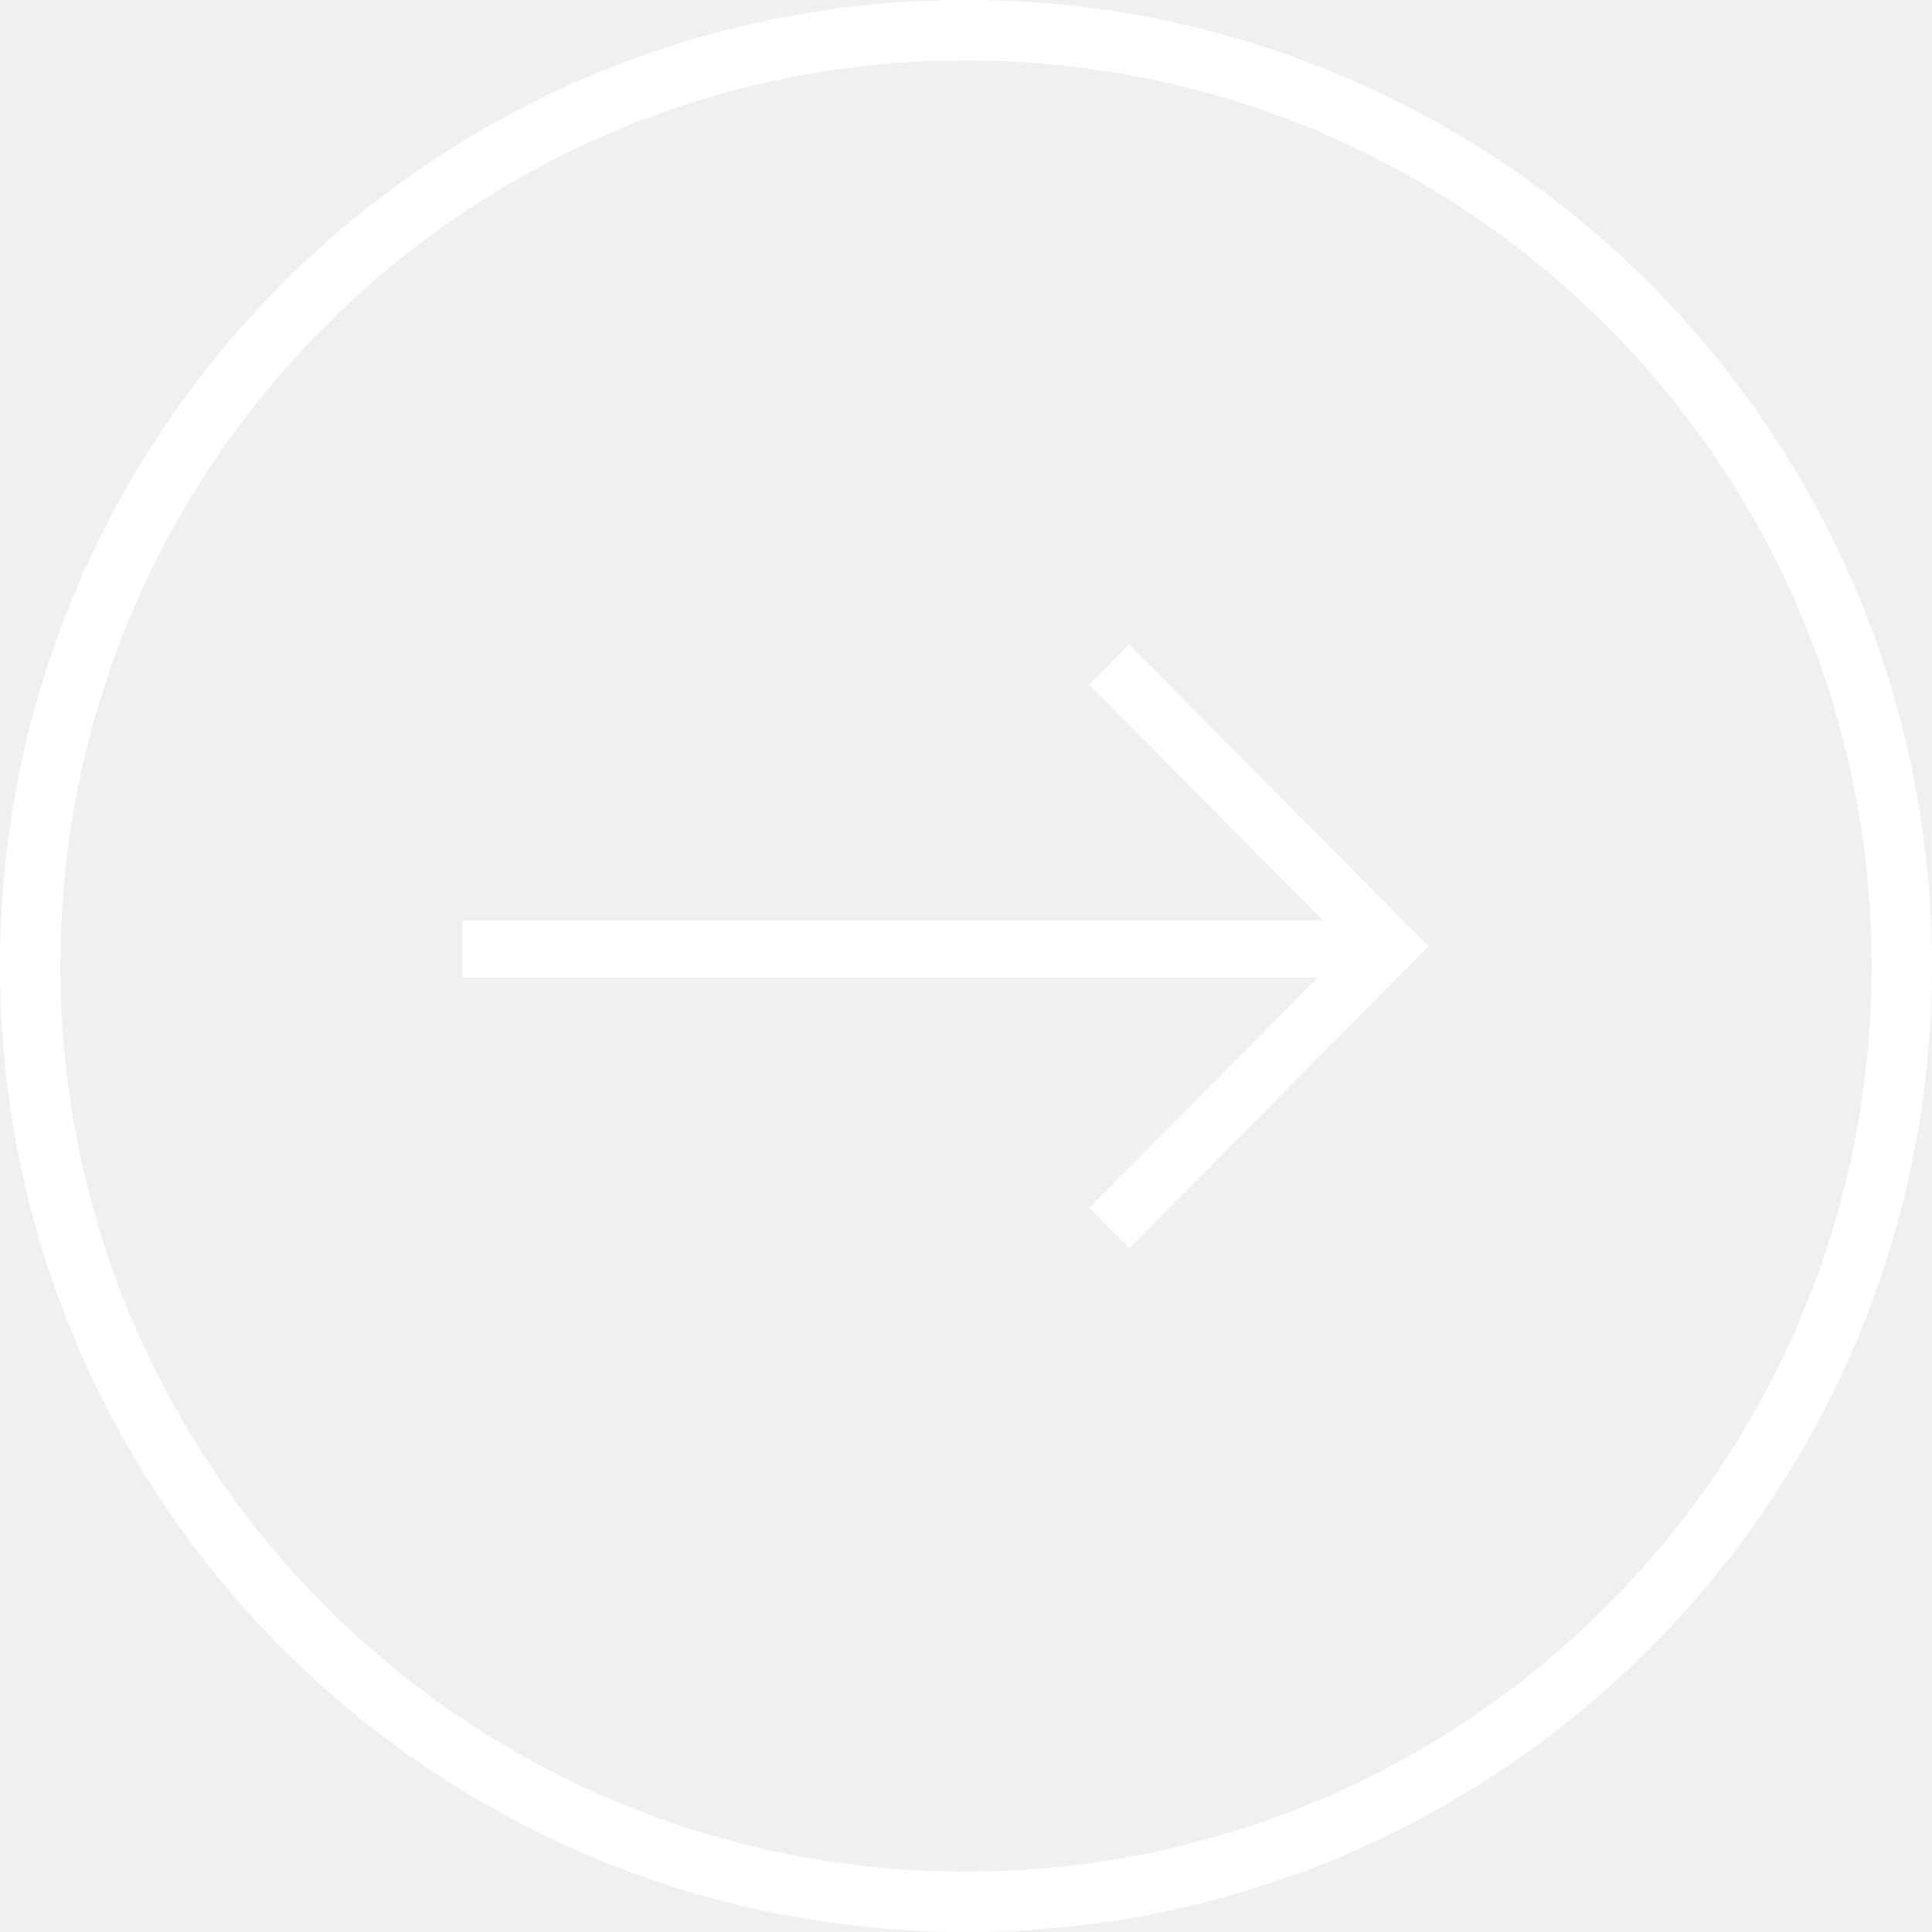
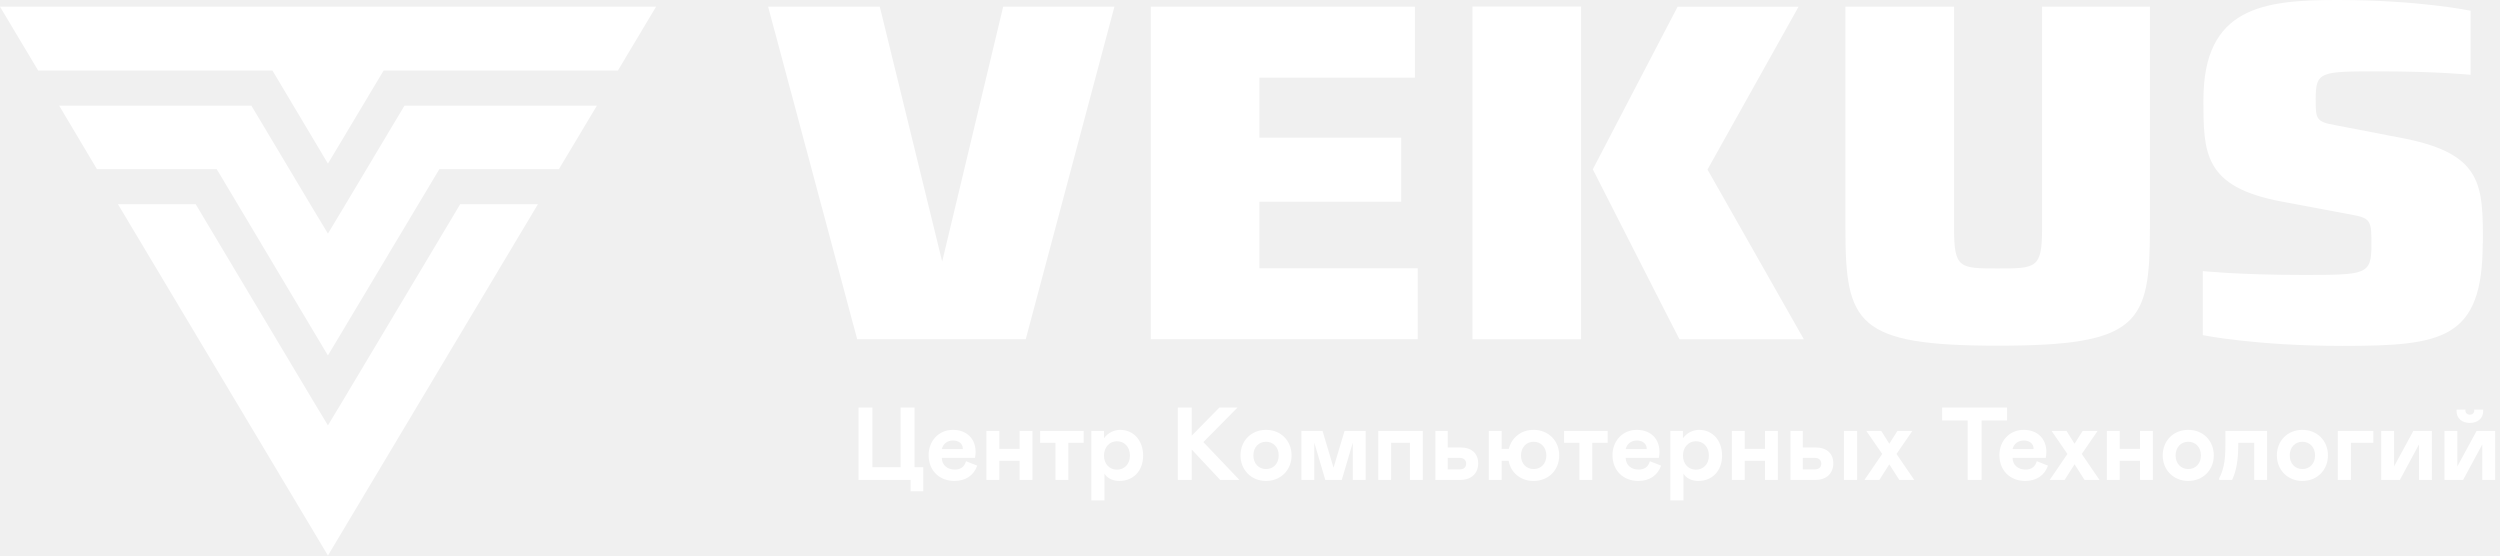
- <svg xmlns="http://www.w3.org/2000/svg" width="32" height="32" viewBox="0 0 32 32" fill="none">
-   <circle cx="16" cy="16" r="15.5" stroke="white" />
-   <path d="M21.919 15.25L18.041 11.341L18.702 10.674L23.663 15.674L18.702 20.674L18.041 20.007L21.826 16.193L7.655 16.193V15.25L21.919 15.25Z" fill="white" />
+ <svg xmlns="http://www.w3.org/2000/svg" width="108" height="24" viewBox="0 0 108 24" fill="none">
+   <path fill-rule="evenodd" clip-rule="evenodd" d="M26.693 3.048L28.342 0.289H0L1.649 3.048H11.314H11.768L11.995 3.425L14.167 7.069L16.347 3.425L16.574 3.048H17.019H26.693Z" fill="white" />
+   <path fill-rule="evenodd" clip-rule="evenodd" d="M24.146 7.306L25.786 4.564H17.473L14.847 8.961L14.166 10.091L13.486 8.961L10.86 4.564H2.556L4.187 7.306H8.906H9.36L9.587 7.683L14.166 15.356L18.755 7.683L18.982 7.306H19.427H24.146Z" fill="white" />
+   <path fill-rule="evenodd" clip-rule="evenodd" d="M14.167 24L23.239 8.82H19.881L14.847 17.247L14.167 18.376L13.486 17.247L8.453 8.82H5.095L14.167 24Z" fill="white" />
+   <path fill-rule="evenodd" clip-rule="evenodd" d="M48.143 0.289H43.337L40.702 11.299L38.007 0.289H33.183L37.03 14.654H44.313L48.143 0.289Z" fill="white" />
+   <path fill-rule="evenodd" clip-rule="evenodd" d="M61.246 14.654V11.588H54.407V8.715H60.531V5.947H54.407V3.355H61.124V0.289H49.714V14.654H61.246Z" fill="white" />
+   <path fill-rule="evenodd" clip-rule="evenodd" d="M77.925 14.655L73.764 7.324L77.698 0.29H72.473L71.81 1.56L68.809 7.315L71.941 13.464L72.552 14.655H77.925ZM68.303 0.281H63.61V14.655H68.303V0.29V0.281Z" fill="white" />
+   <path fill-rule="evenodd" clip-rule="evenodd" d="M92.876 9.863V0.289H88.218V9.863C88.218 11.597 87.965 11.597 86.308 11.597C84.65 11.597 84.415 11.597 84.415 9.863V0.289H79.722V9.863C79.722 13.979 80.193 14.934 86.308 14.934C92.423 14.934 92.876 13.979 92.876 9.863Z" fill="white" />
+   <path fill-rule="evenodd" clip-rule="evenodd" d="M107.261 10.493C107.261 8.023 107.261 6.666 103.903 5.991L100.867 5.404C100.038 5.255 100.038 5.133 100.038 4.266C100.038 3.083 100.248 3.083 102.778 3.083C105.307 3.083 106.729 3.232 106.729 3.232V0.464C106.729 0.464 104.54 0 100.972 0C97.805 0 95.188 0.298 95.188 4.309C95.188 6.596 95.188 8.076 98.564 8.706L101.6 9.276C102.446 9.425 102.446 9.574 102.446 10.59C102.446 11.877 102.211 11.877 99.471 11.877C96.732 11.877 95.162 11.711 95.162 11.711V14.479C95.162 14.479 97.456 14.943 101.199 14.943C105.508 14.943 107.253 14.671 107.253 10.502" fill="white" />
+   <path d="M39.339 21.224H39.886V20.183H39.508V17.605H38.907V20.183H37.688V17.605H37.088V20.732H39.339V21.224Z" fill="white" />
+   <path d="M41.732 19.924C41.665 20.165 41.501 20.286 41.242 20.286C40.94 20.286 40.691 20.103 40.686 19.781H42.119C42.137 19.701 42.146 19.616 42.146 19.522C42.146 18.941 41.75 18.57 41.167 18.57C40.544 18.57 40.117 19.057 40.117 19.66C40.117 20.33 40.58 20.777 41.233 20.777C41.727 20.777 42.07 20.527 42.217 20.116L41.732 19.924ZM40.686 19.401C40.74 19.169 40.935 19.03 41.167 19.03C41.42 19.03 41.594 19.169 41.594 19.383L41.59 19.401H40.686Z" fill="white" />
+   <path d="M43.17 18.615H42.614V20.732H43.17V19.906H44.046V20.732H44.602V18.615H44.046V19.392H43.17V18.615Z" fill="white" />
+   <path d="M45.596 20.732H46.152V19.129H46.815V18.615H44.933V19.129H45.596V20.732Z" fill="white" />
+   <path d="M47.145 18.615V21.617H47.714V20.46C47.826 20.657 48.07 20.777 48.359 20.777C48.951 20.777 49.383 20.348 49.383 19.683C49.383 19.017 48.96 18.57 48.391 18.57C48.11 18.57 47.848 18.713 47.692 18.932V18.615H47.145ZM48.253 20.29C47.946 20.29 47.692 20.058 47.692 19.683C47.692 19.303 47.946 19.062 48.253 19.062C48.569 19.062 48.813 19.303 48.813 19.683C48.813 20.053 48.569 20.29 48.253 20.29Z" fill="white" />
+   <path d="M50.882 20.732H51.483V19.419L52.711 20.732H53.542L51.985 19.098L53.462 17.605H52.679L51.483 18.82V17.605H50.882V20.732Z" fill="white" />
+   <path d="M53.59 19.674C53.59 20.304 54.057 20.777 54.693 20.777C55.329 20.777 55.796 20.304 55.796 19.674C55.796 19.039 55.333 18.57 54.693 18.57C54.052 18.57 53.59 19.039 53.59 19.674ZM55.24 19.674C55.24 20.027 55.009 20.263 54.693 20.263C54.377 20.263 54.146 20.027 54.146 19.674C54.146 19.321 54.377 19.084 54.693 19.084C55.009 19.084 55.24 19.321 55.24 19.674Z" fill="white" />
+   <path d="M58.997 18.615H58.085L57.609 20.205L57.133 18.615H56.221V20.732H56.777V19.12L57.253 20.732H57.965L58.441 19.12V20.732H58.997V18.615Z" fill="white" />
+   <path d="M59.54 20.732H60.096V19.129H60.91V20.732H61.466V18.615H59.54V20.732Z" fill="white" />
+   <path d="M62.008 20.732H63.093C63.569 20.732 63.858 20.442 63.858 20.018C63.858 19.593 63.578 19.33 63.093 19.33H62.542V18.615H62.008V20.732ZM62.542 20.277V19.781H63.067C63.24 19.781 63.338 19.884 63.338 20.031C63.338 20.178 63.24 20.277 63.067 20.277H62.542Z" fill="white" />
+   <path d="M67.358 19.678C67.358 19.039 66.891 18.57 66.254 18.57C65.983 18.57 65.752 18.646 65.56 18.798C65.369 18.946 65.24 19.147 65.182 19.392H64.871V18.615H64.315V20.732H64.871V19.906H65.173C65.222 20.165 65.342 20.375 65.538 20.536C65.738 20.697 65.974 20.777 66.254 20.777C66.891 20.777 67.358 20.308 67.358 19.678ZM66.802 19.678C66.802 20.031 66.57 20.263 66.254 20.263C65.939 20.263 65.707 20.031 65.707 19.678C65.707 19.325 65.939 19.084 66.254 19.084C66.57 19.084 66.802 19.325 66.802 19.678Z" fill="white" />
+   <path d="M68.231 20.732H68.787V19.129H69.45V18.615H67.568V19.129H68.231V20.732Z" fill="white" />
+   <path d="M71.275 19.924C71.208 20.165 71.044 20.286 70.786 20.286C70.483 20.286 70.234 20.103 70.23 19.781H71.662C71.68 19.701 71.689 19.616 71.689 19.522C71.689 18.941 71.293 18.57 70.71 18.57C70.087 18.57 69.66 19.057 69.66 19.66C69.66 20.33 70.123 20.777 70.777 20.777C71.271 20.777 71.613 20.527 71.76 20.116L71.275 19.924ZM70.23 19.401C70.283 19.169 70.479 19.03 70.71 19.03C70.964 19.03 71.137 19.169 71.137 19.383L71.133 19.401H70.23Z" fill="white" />
+   <path d="M72.157 18.615V21.617H72.726V20.46C72.837 20.657 73.082 20.777 73.371 20.777C73.963 20.777 74.394 20.348 74.394 19.683C74.394 19.017 73.972 18.57 73.402 18.57C73.122 18.57 72.86 18.713 72.704 18.932V18.615H72.157ZM73.264 20.29C72.958 20.29 72.704 20.058 72.704 19.683C72.704 19.303 72.958 19.062 73.264 19.062C73.58 19.062 73.825 19.303 73.825 19.683C73.825 20.053 73.58 20.29 73.264 20.29Z" fill="white" />
+   <path d="M75.372 18.615H74.816V20.732H75.372V19.906H76.248V20.732H76.804V18.615H76.248V19.392H75.372V18.615Z" fill="white" />
+   <path d="M77.349 20.732H78.434C78.91 20.732 79.199 20.442 79.199 20.018C79.199 19.593 78.919 19.33 78.434 19.33H77.882V18.615H77.349V20.732ZM77.882 20.277V19.781H78.407C78.581 19.781 78.679 19.884 78.679 20.031C78.679 20.178 78.581 20.277 78.407 20.277H77.882ZM79.657 18.615V20.732H80.227V18.615H79.657Z" fill="white" />
+   <path d="M82.614 18.615H81.969L81.618 19.169L81.27 18.615H80.625L81.311 19.611L80.545 20.732H81.19L81.618 20.058L82.049 20.732H82.694L81.929 19.611L82.614 18.615Z" fill="white" />
+   <path d="M86.704 17.605H83.901V18.164H85.004V20.732H85.605V18.164H86.704V17.605Z" fill="white" />
+   <path d="M87.989 19.924C87.922 20.165 87.757 20.286 87.499 20.286C87.197 20.286 86.948 20.103 86.943 19.781H88.376C88.394 19.701 88.403 19.616 88.403 19.522C88.403 18.941 88.007 18.57 87.424 18.57C86.801 18.57 86.374 19.057 86.374 19.66C86.374 20.33 86.837 20.777 87.49 20.777C87.984 20.777 88.327 20.527 88.474 20.116L87.989 19.924ZM86.943 19.401C86.997 19.169 87.192 19.03 87.424 19.03C87.677 19.03 87.851 19.169 87.851 19.383L87.846 19.401H86.943Z" fill="white" />
+   <path d="M90.617 18.615H89.972L89.62 19.169L89.273 18.615H88.628L89.313 19.611L88.548 20.732H89.193L89.62 20.058L90.052 20.732H90.697L89.932 19.611L90.617 18.615Z" fill="white" />
+   <path d="M91.573 18.615H91.017V20.732H91.573V19.906H92.449V20.732H93.005V18.615H92.449V19.392H91.573V18.615Z" fill="white" />
+   <path d="M93.429 19.674C93.429 20.304 93.897 20.777 94.533 20.777C95.169 20.777 95.636 20.304 95.636 19.674C95.636 19.039 95.173 18.57 94.533 18.57C93.892 18.57 93.429 19.039 93.429 19.674ZM95.08 19.674C95.08 20.027 94.849 20.263 94.533 20.263C94.217 20.263 93.986 20.027 93.986 19.674C93.986 19.321 94.217 19.084 94.533 19.084C94.849 19.084 95.08 19.321 95.08 19.674Z" fill="white" />
+   <path d="M95.869 20.732H96.426C96.603 20.375 96.692 19.875 96.692 19.236V19.129H97.382V20.732H97.938V18.615H96.136V19.258C96.136 19.611 96.114 19.897 96.065 20.107C96.021 20.317 95.954 20.5 95.869 20.661V20.732Z" fill="white" />
+   <path d="M98.361 19.674C98.361 20.304 98.828 20.777 99.464 20.777C100.1 20.777 100.567 20.304 100.567 19.674C100.567 19.039 100.105 18.57 99.464 18.57C98.823 18.57 98.361 19.039 98.361 19.674ZM100.011 19.674C100.011 20.027 99.78 20.263 99.464 20.263C99.148 20.263 98.917 20.027 98.917 19.674C98.917 19.321 99.148 19.084 99.464 19.084C99.78 19.084 100.011 19.321 100.011 19.674Z" fill="white" />
+   <path d="M100.992 20.732H101.561V19.129H102.527V18.615H100.992V20.732Z" fill="white" />
+   <path d="M102.869 20.732H103.674L104.501 19.2V20.732H105.058V18.615H104.257L103.425 20.147V18.615H102.869V20.732Z" fill="white" />
+   <path d="M105.601 20.732H106.407L107.234 19.2V20.732H107.79V18.615H106.99L106.158 20.147V18.615H105.601V20.732ZM107.274 17.757C107.274 17.73 107.274 17.708 107.27 17.695H106.883L106.887 17.735C106.887 17.838 106.816 17.914 106.696 17.914C106.585 17.914 106.505 17.838 106.505 17.735L106.509 17.695H106.126C106.122 17.708 106.122 17.73 106.122 17.757C106.122 18.083 106.371 18.271 106.696 18.271C107.021 18.271 107.274 18.083 107.274 17.757Z" fill="white" />
</svg>
